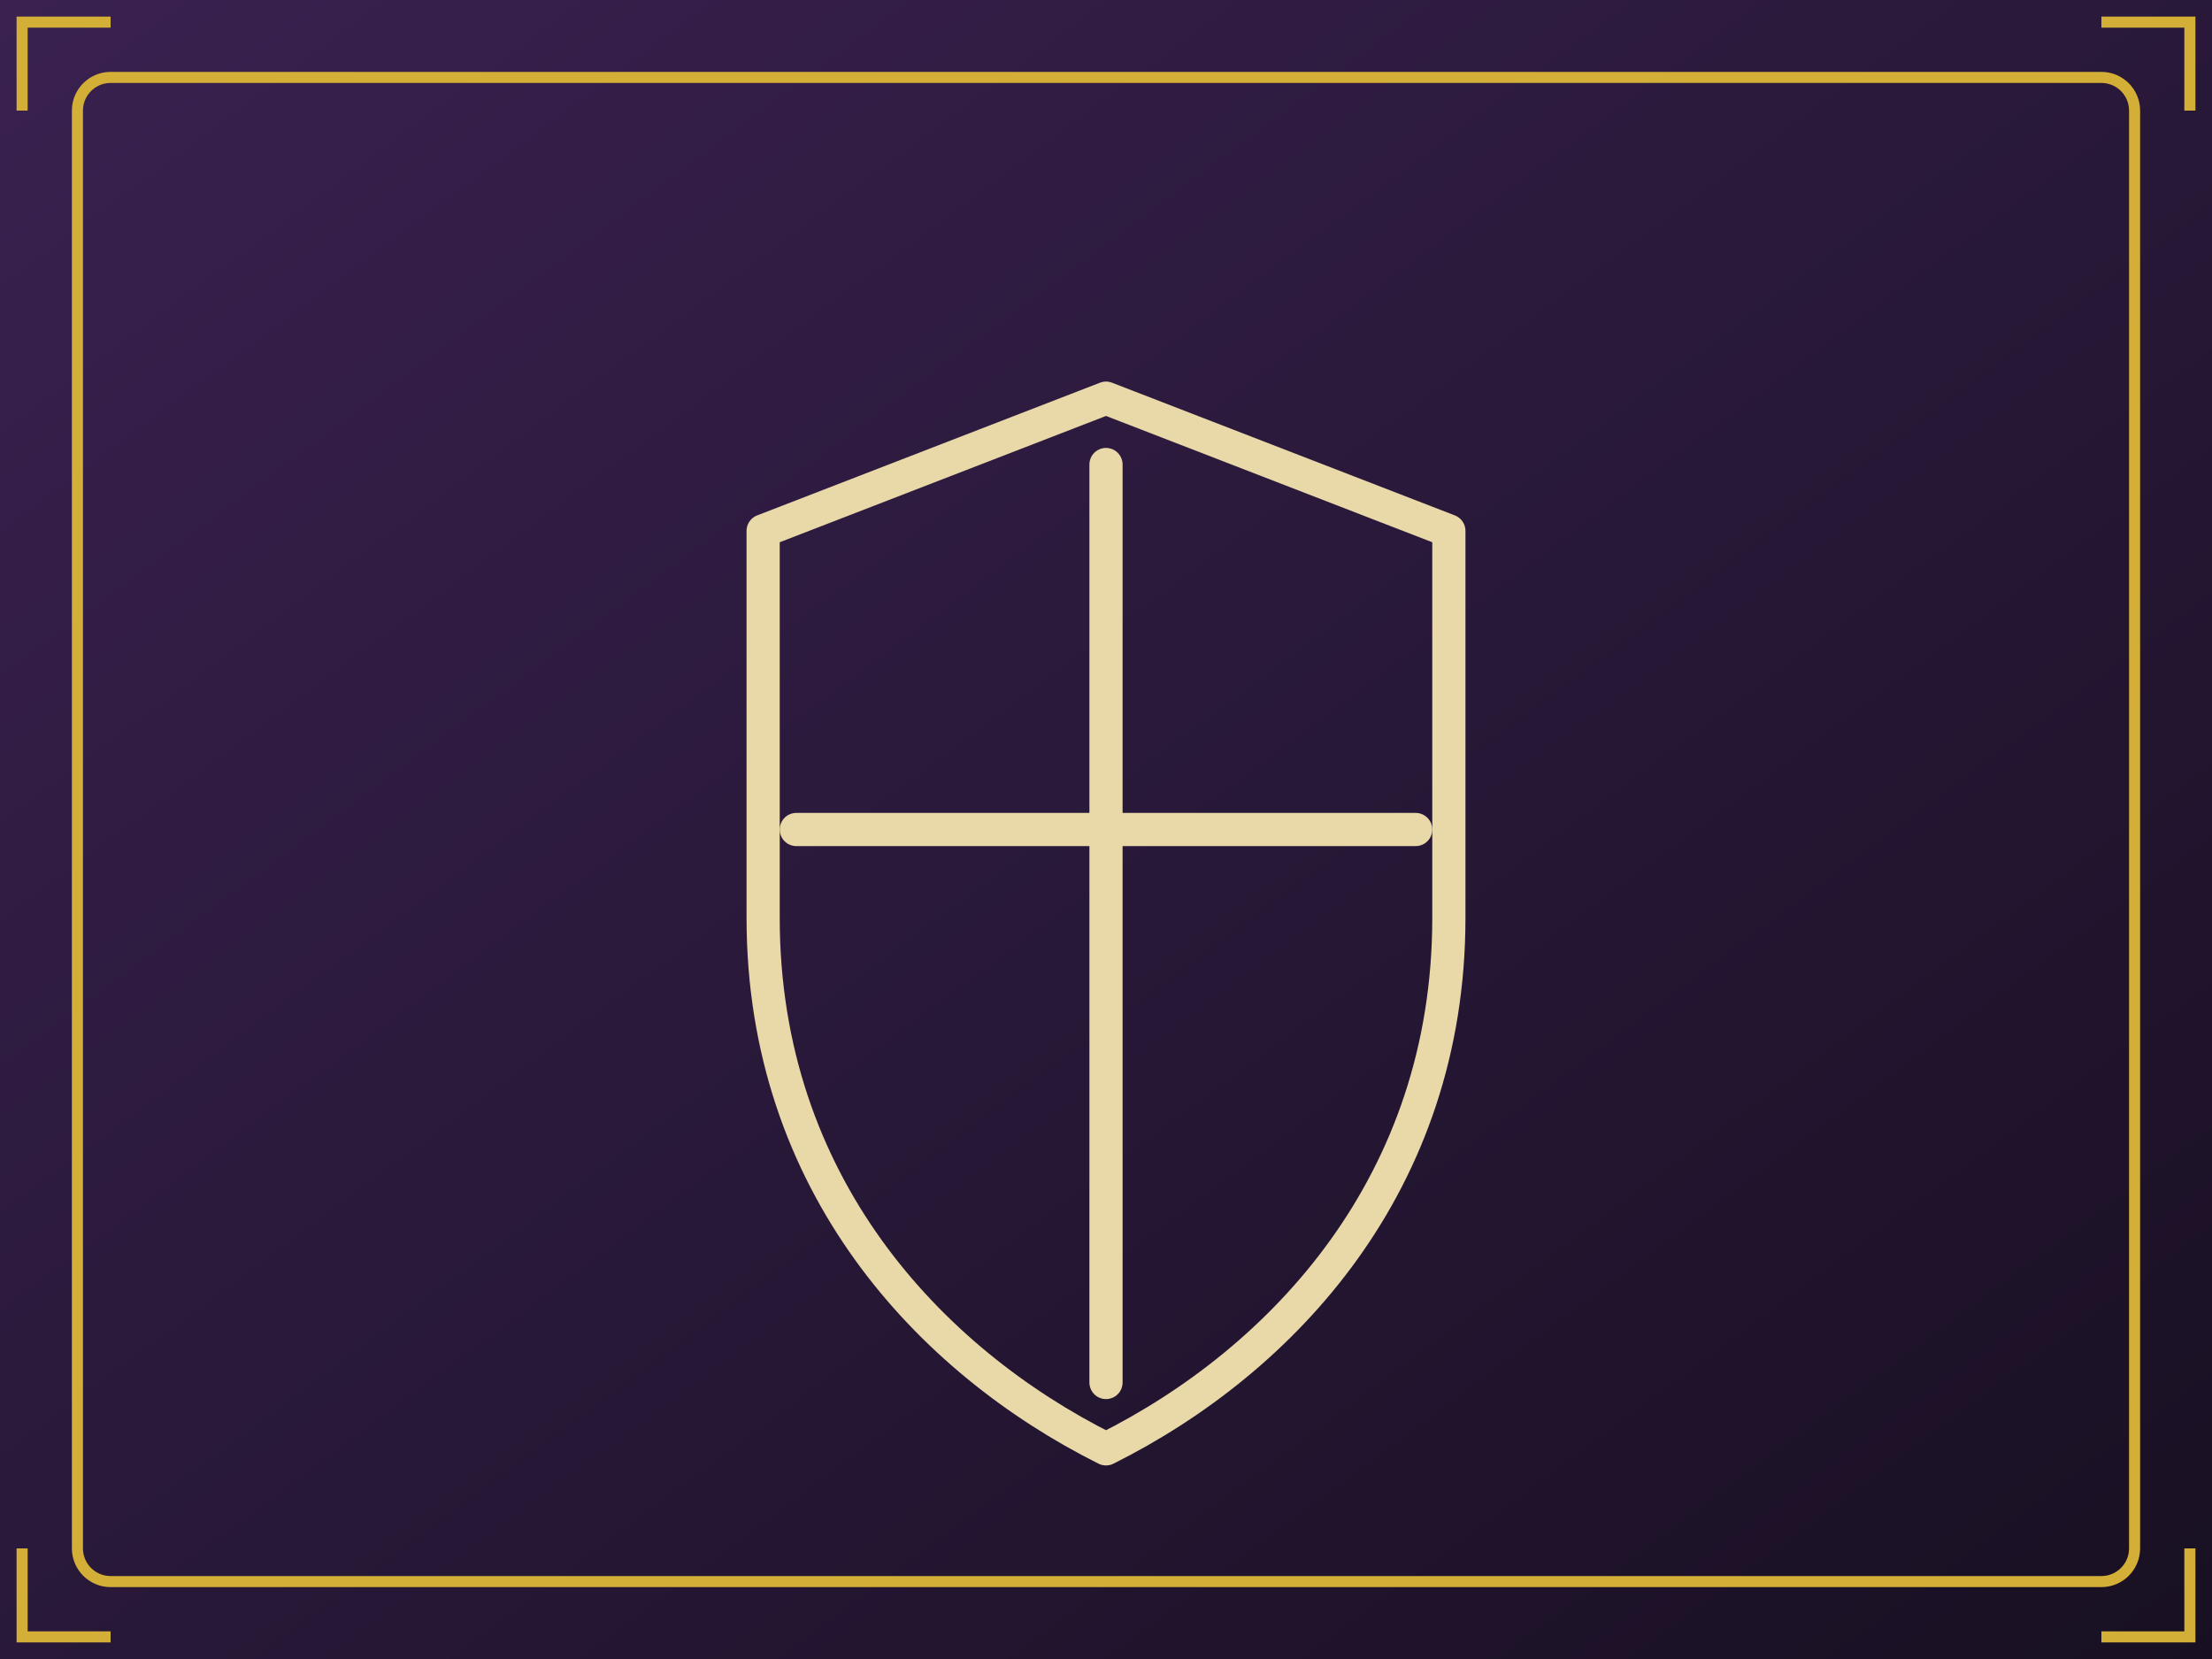
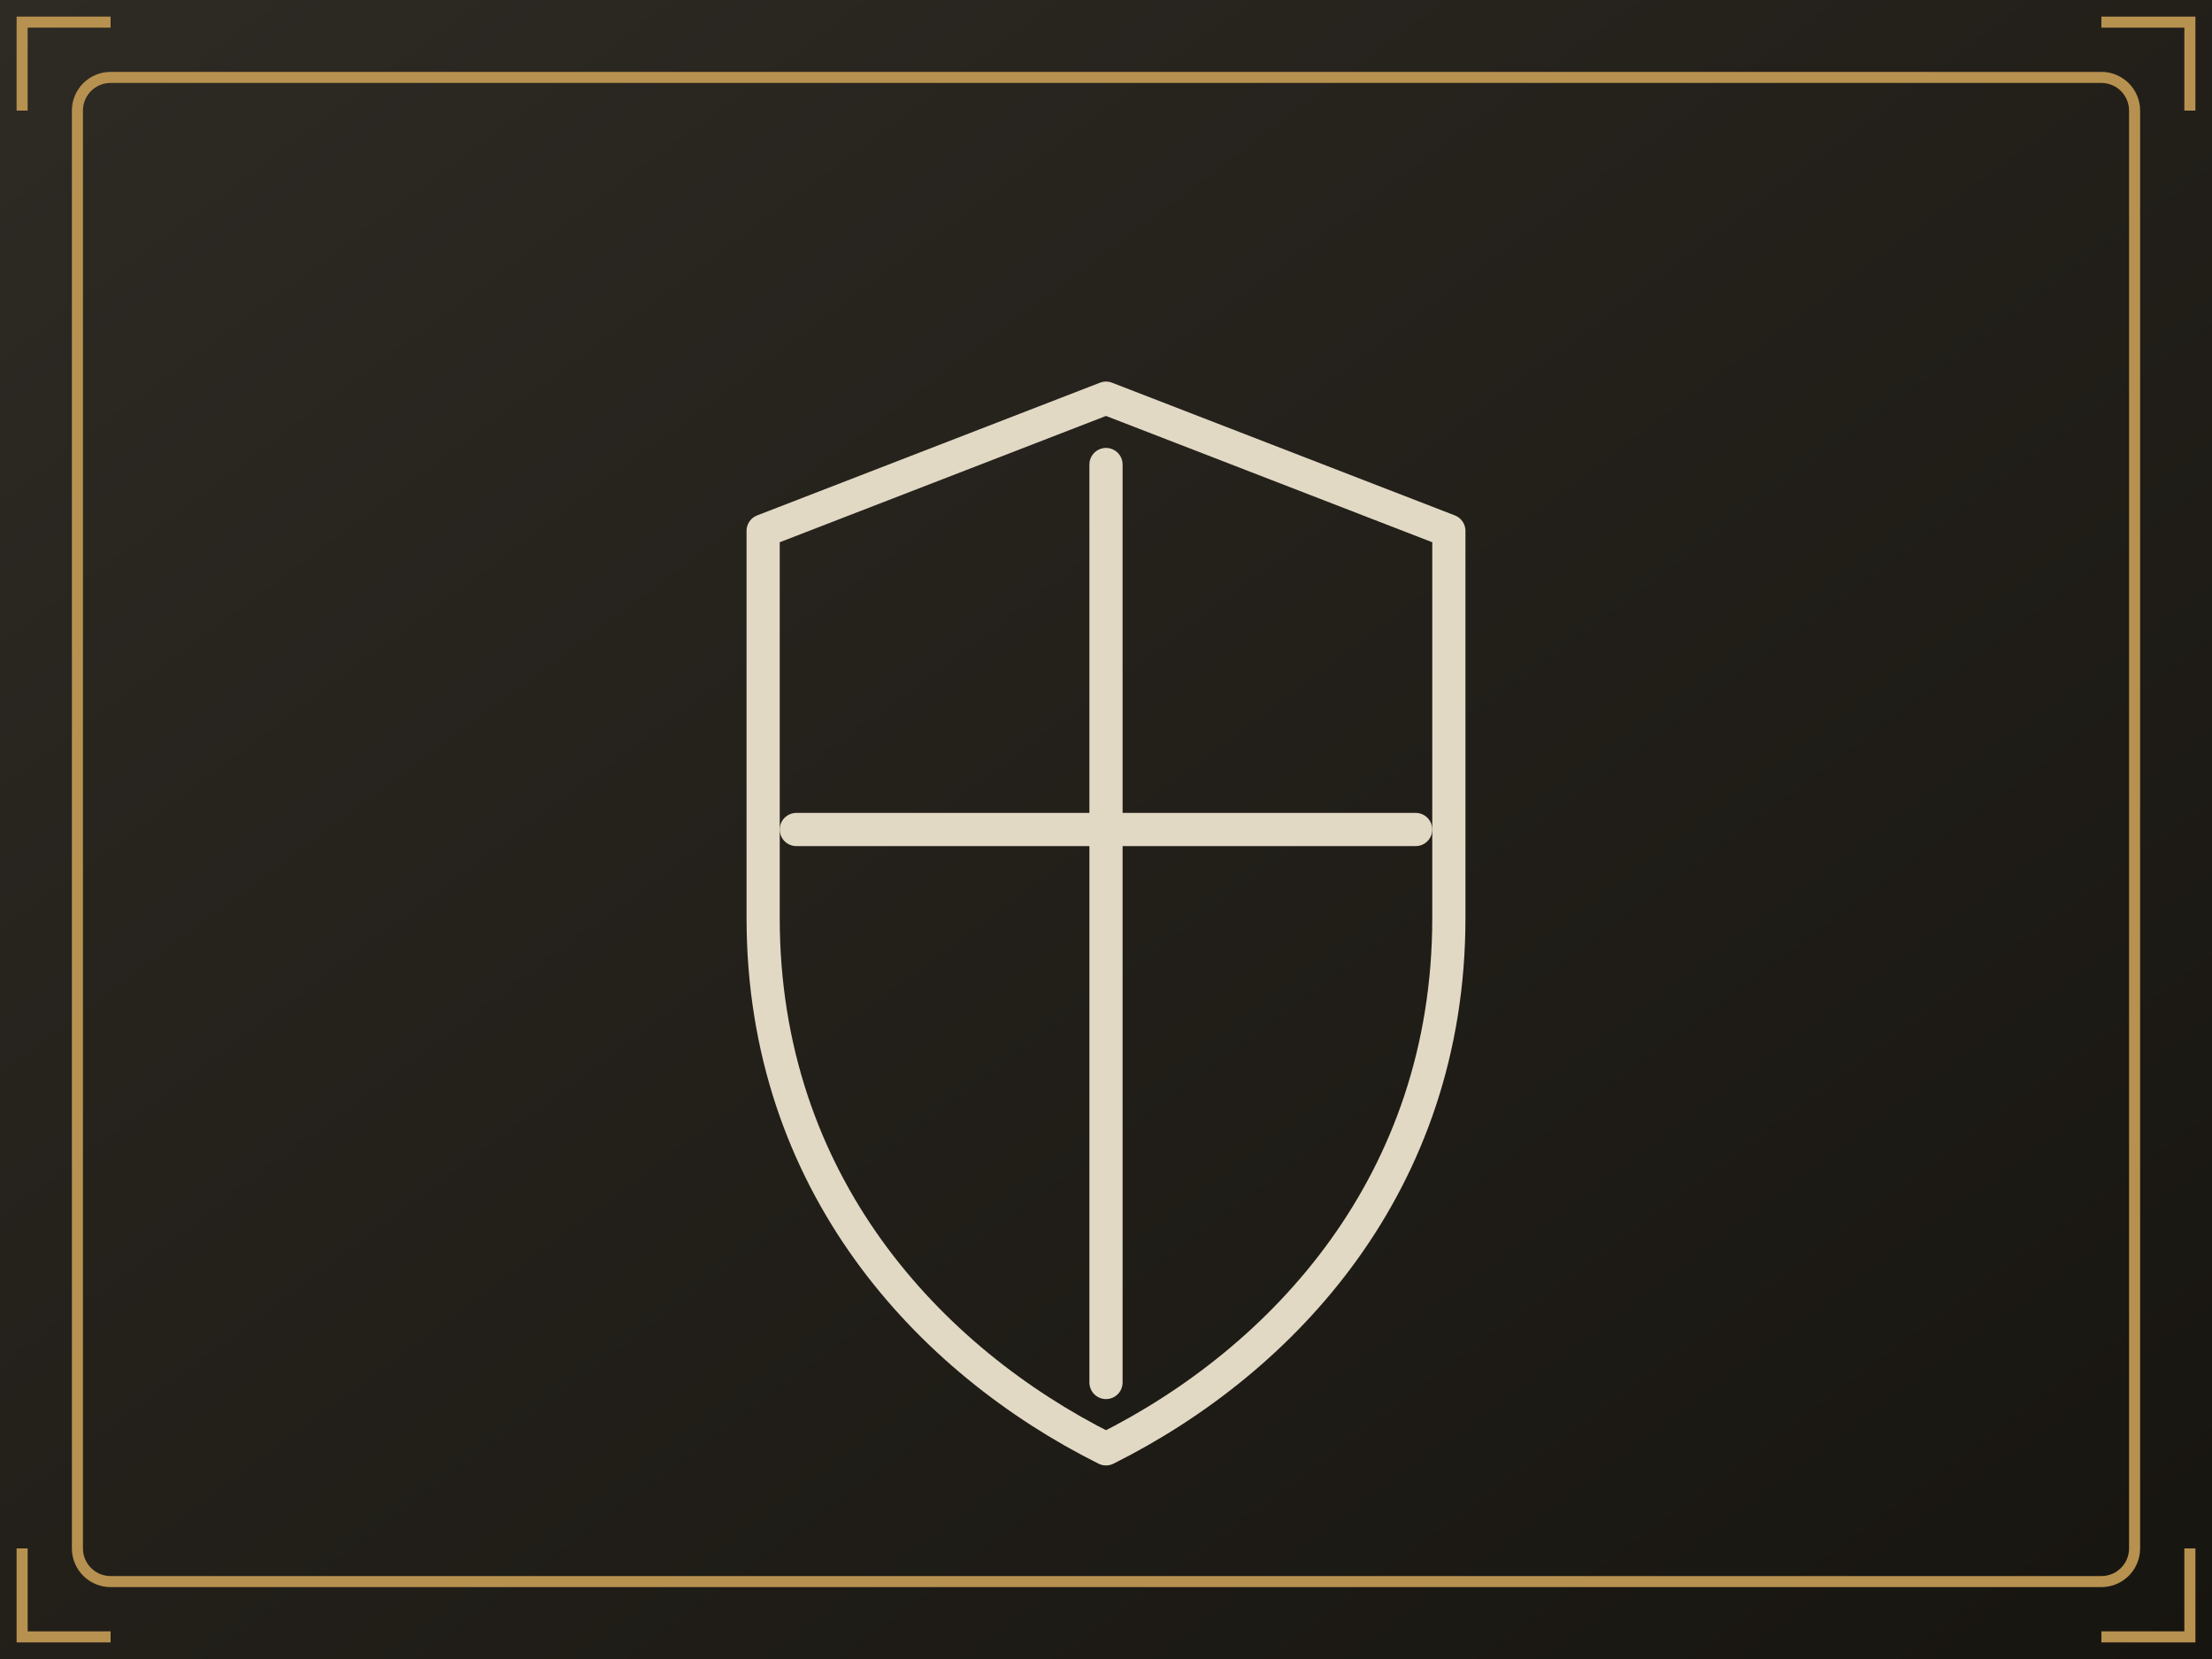
<svg xmlns="http://www.w3.org/2000/svg" viewBox="0 0 400 300">
  <defs>
    <linearGradient id="bgCasa" x1="0" y1="0" x2="1" y2="1">
-       <stop offset="0%" stop-color="#3a2150" />
-       <stop offset="100%" stop-color="#181022" />
+       <stop offset="0%" stop-color="#2e2a24" />
+       <stop offset="100%" stop-color="#171510" />
    </linearGradient>
  </defs>
  <rect width="400" height="300" fill="url(#bgCasa)" />
-   <rect x="14" y="14" width="372" height="272" rx="6" fill="none" stroke="#d4af37" stroke-width="2" />
-   <g stroke="#d4af37" stroke-width="2" fill="none">
+   <rect x="14" y="14" width="372" height="272" rx="6" fill="none" stroke="#b7914f" stroke-width="2" />
+   <g stroke="#b7914f" stroke-width="2" fill="none">
    <path d="M4 20 V4 H20" />
    <path d="M380 4 H396 V20" />
    <path d="M396 280 V296 H380" />
    <path d="M20 296 H4 V280" />
  </g>
-   <g fill="none" stroke="#e9d9a8" stroke-width="6" stroke-linejoin="round" stroke-linecap="round">
+   <g fill="none" stroke="#e2d9c4" stroke-width="6" stroke-linejoin="round" stroke-linecap="round">
    <path d="M200,72 L262,96 L262,166 C262,214 232,246 200,262 C168,246 138,214 138,166 L138,96 Z" />
    <line x1="200" y1="84" x2="200" y2="250" />
    <line x1="144" y1="150" x2="256" y2="150" />
  </g>
</svg>
